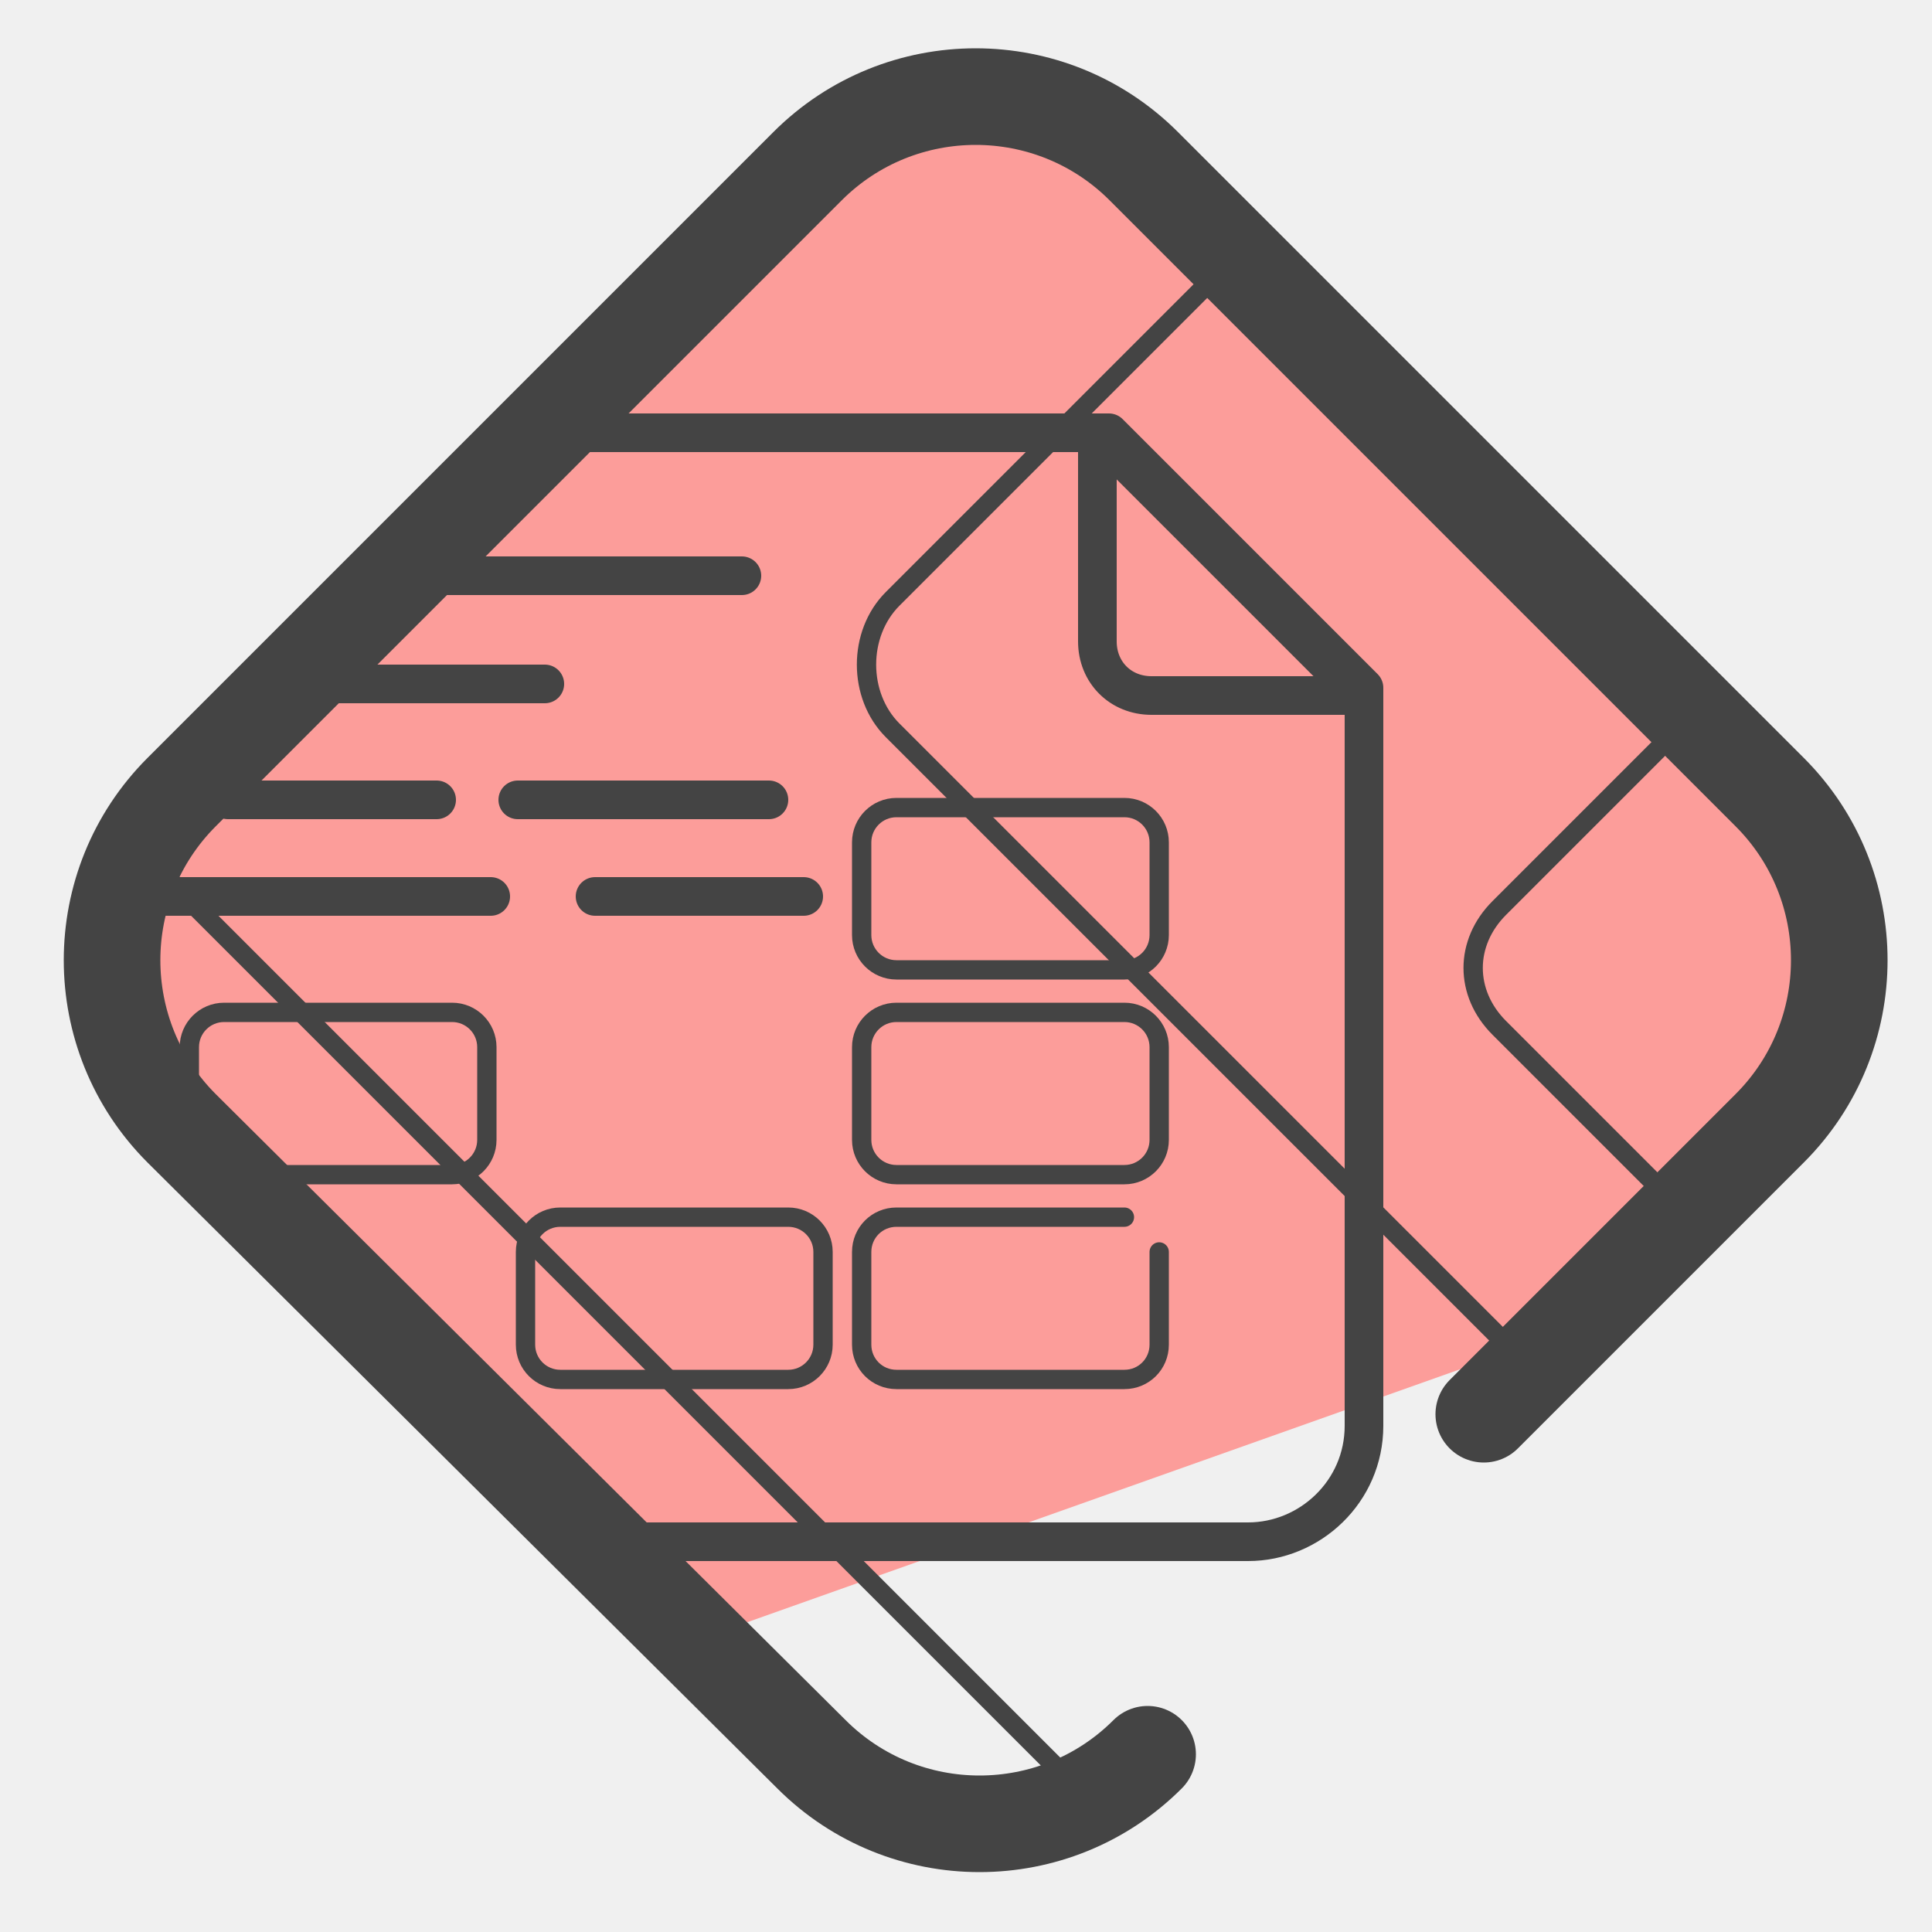
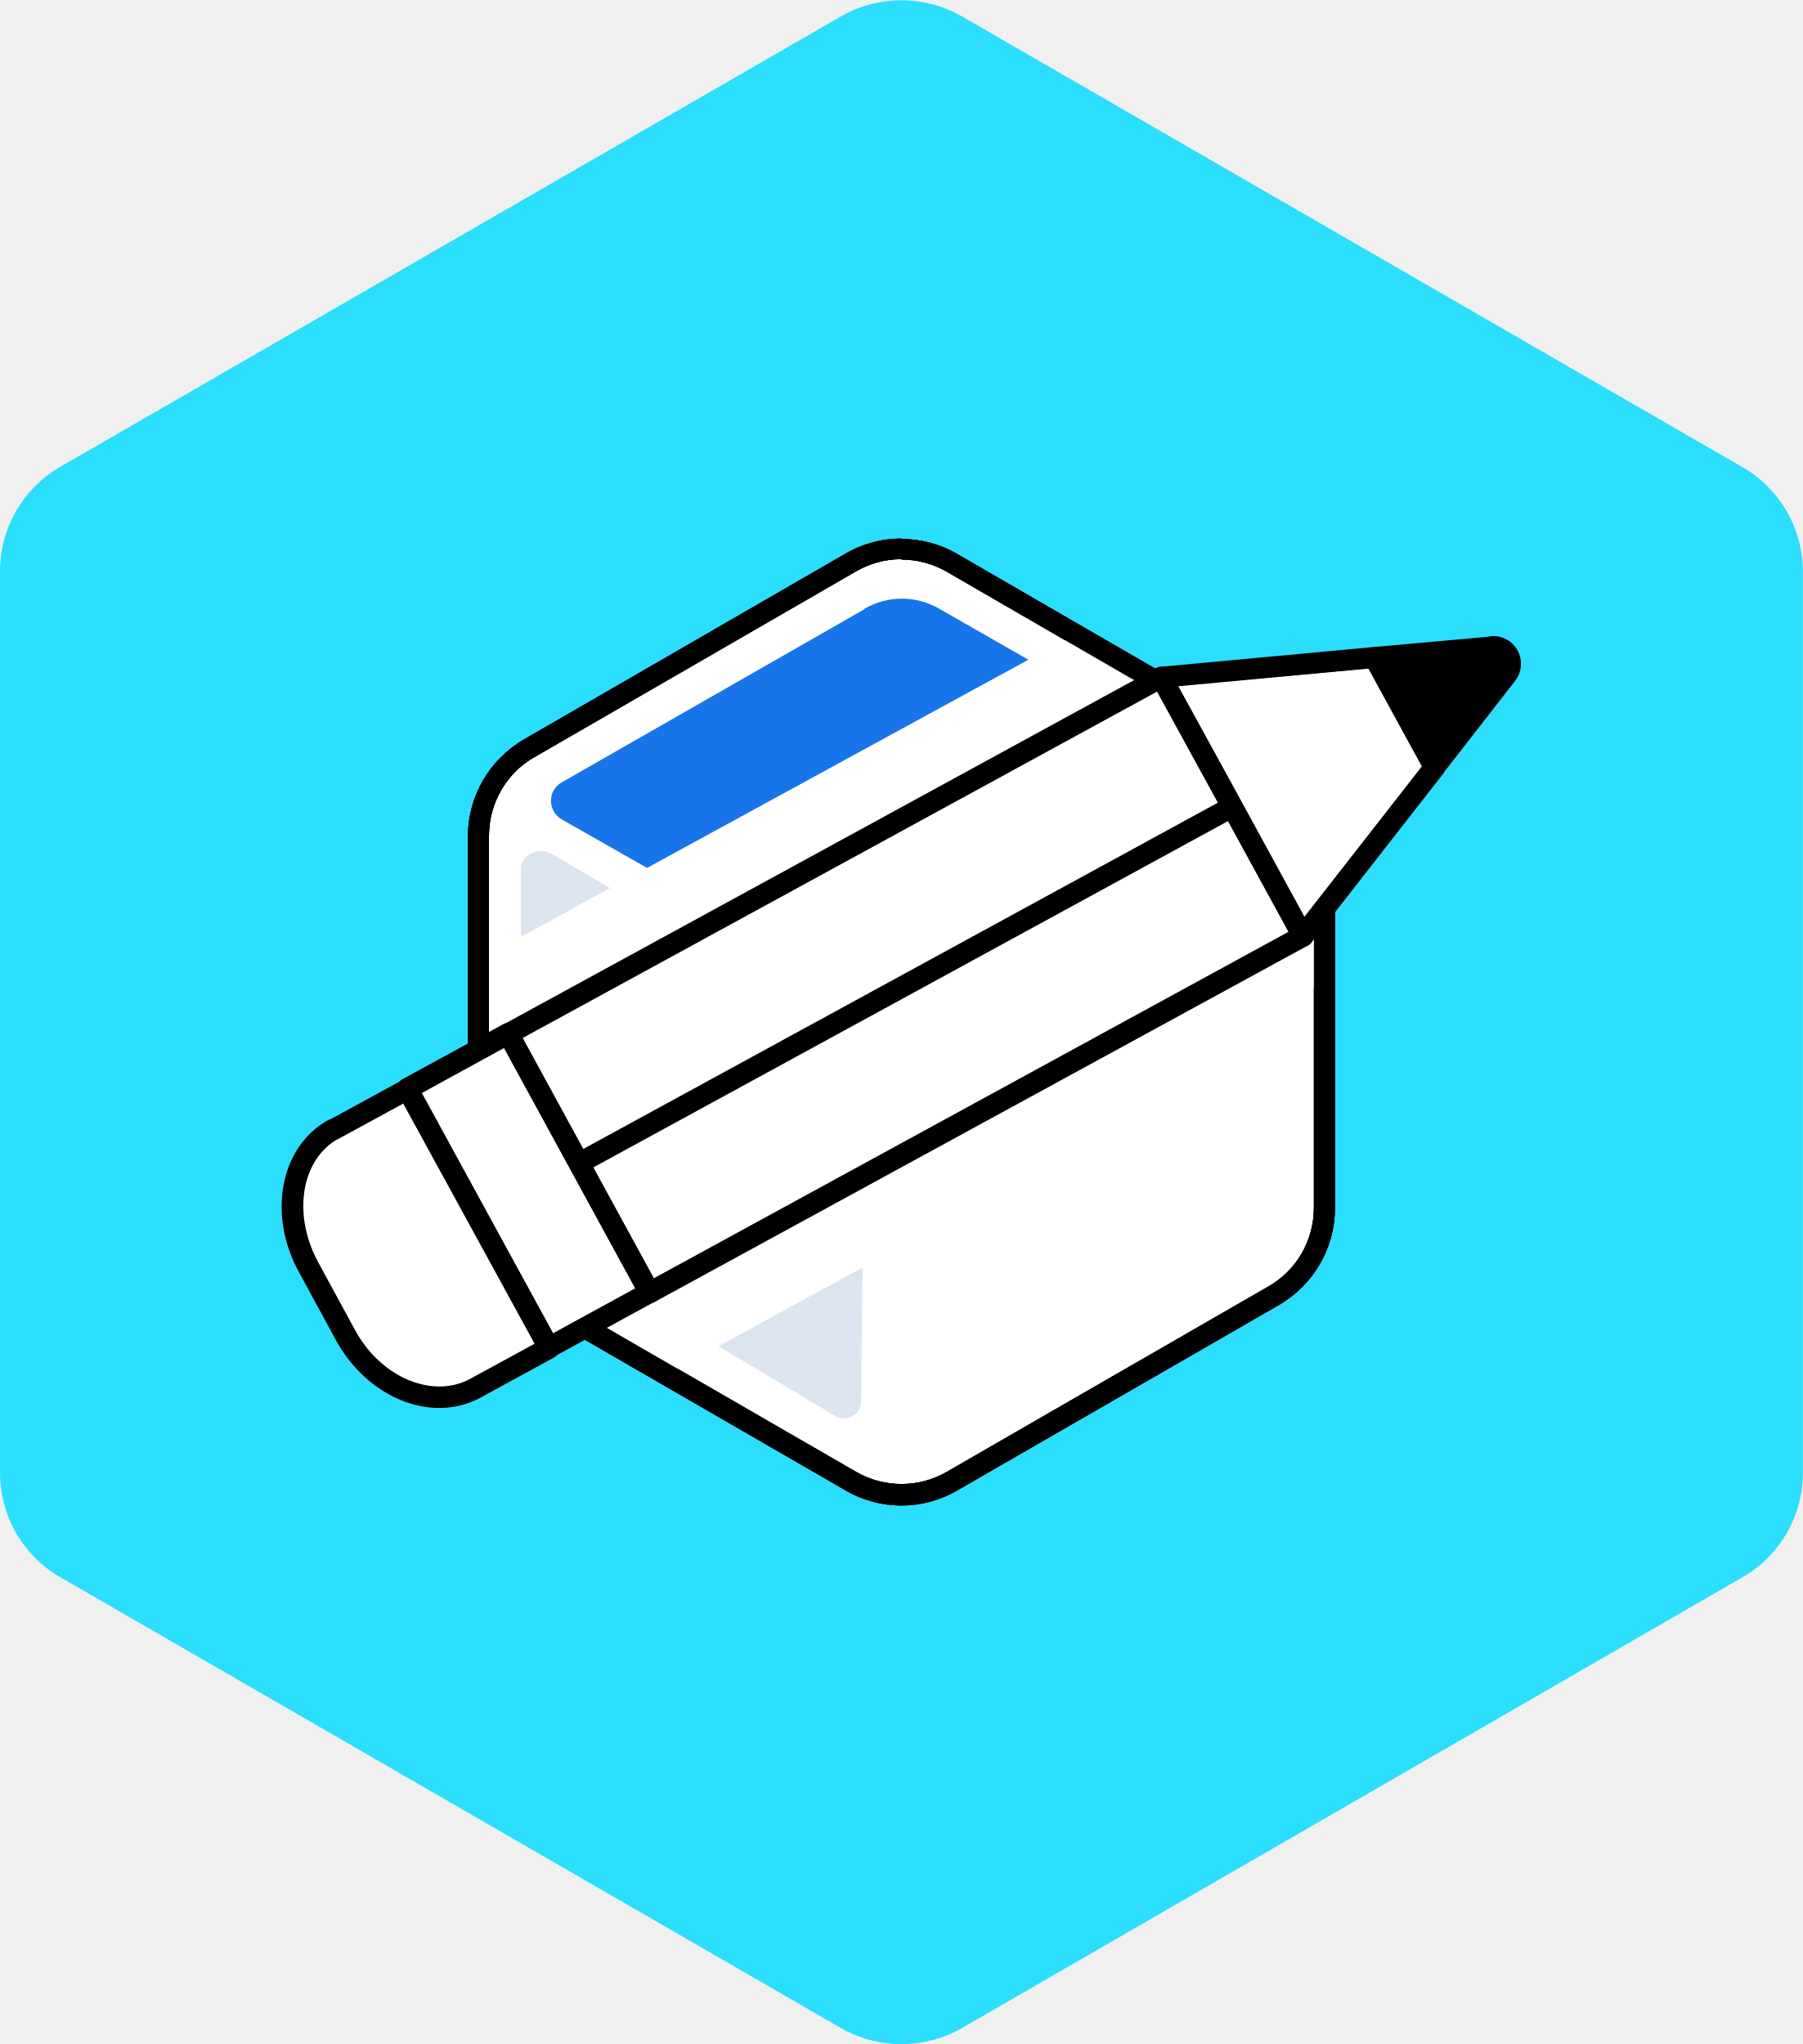
- <svg xmlns="http://www.w3.org/2000/svg" viewBox="0 0 50 50">
-   <path fill="#fc9d9a" d="M47.7 26.1l-.5-4L30.1 4.5l-4.4-1.8c-4.1 0-17.8 12.9-17.8 15.5l-4.3 4-.2 5.9 14.2 14.5 24.8-8.8c.6-.3 6.2-6 5.4-7.6z" />
-   <path fill="none" stroke="#444" stroke-linecap="round" stroke-linejoin="round" stroke-width="2.5" d="M29.7 45.4c-2.4 2.4-6.3 2.4-8.7 0L4.7 29.2c-2.4-2.4-2.4-6.3 0-8.7L20.9 4.3c2.4-2.4 6.3-2.4 8.7 0l16.2 16.2c2.4 2.4 2.4 6.3 0 8.7l-7.4 7.4" />
-   <path fill="none" stroke="#444" stroke-linecap="round" stroke-linejoin="round" d="M15.9 39.9h16.4c1.6 0 3-1.3 3-3V17.8s0 0 0 0 0 0 0 0 0 0 0 0 0 0 0 0 0 0 0 0l-6.6-6.6s0 0 0 0 0 0 0 0 0 0 0 0 0 0 0 0 0 0 0 0h-14m13.7 0l6.8 6.8h-5.4c-.8 0-1.4-.6-1.4-1.4v-5.4zm-17.7 3.7h8.5M7.5 17.7h6.6" />
-   <rect width="7.7" height="4.2" x="4.9" y="26.2" fill="none" stroke="#444" stroke-linecap="round" stroke-linejoin="round" stroke-width=".5" rx=".9" ry=".9" />
-   <rect width="7.7" height="4.2" x="13.6" y="31.5" fill="none" stroke="#444" stroke-linecap="round" stroke-linejoin="round" stroke-width=".5" rx=".9" ry=".9" />
-   <path fill="none" stroke="#444" stroke-linecap="round" stroke-linejoin="round" stroke-width=".5" d="M30 32.4v2.4c0 .5-.4.9-.9.9h-5.9c-.5 0-.9-.4-.9-.9v-2.4c0-.5.4-.9.9-.9h5.9" />
-   <rect width="7.7" height="4.2" x="22.3" y="26.2" fill="none" stroke="#444" stroke-linecap="round" stroke-linejoin="round" stroke-width=".5" rx=".9" ry=".9" />
-   <rect width="7.7" height="4.2" x="22.3" y="20.9" fill="none" stroke="#444" stroke-linecap="round" stroke-linejoin="round" stroke-width=".5" rx=".9" ry=".9" />
-   <path fill="none" stroke="#444" stroke-linecap="round" stroke-linejoin="round" stroke-width=".5" d="M43.8 31.6l-5-5c-.9-.9-.9-2.2 0-3.1l5-5m-4.5 16.6L23.1 18.9c-.9-.9-.9-2.5 0-3.4l8.6-8.6" />
-   <path fill="none" stroke="#444" stroke-linecap="round" stroke-linejoin="round" d="M5.9 20.7h5.4m2.1 0h6.5M4.1 23.2h8.6m2.7 0h5.4" />
-   <path fill="none" stroke="#444" stroke-miterlimit="10" stroke-width=".5" d="M28.4 46.8l-25-25" />
+ <svg xmlns="http://www.w3.org/2000/svg" viewBox="0 0 42.88 48.62">
+   <path fill="#2bdefd" d="M0 13.6v21.43c0 1.03.55 1.98 1.44 2.49L20 48.24c.89.51 1.99.51 2.88 0l18.56-10.72c.89-.51 1.44-1.46 1.44-2.49V13.6c0-1.03-.55-1.98-1.44-2.49L22.88.39c-.89-.51-1.99-.51-2.88 0L1.44 11.1C.55 11.61 0 12.56 0 13.59z" />
+   <path fill="#fff" d="M21.44 35.56c-.42 0-.84-.11-1.21-.32l-7.66-4.42a2.432 2.432 0 01-1.21-2.09v-8.84c0-.86.46-1.66 1.21-2.09l7.66-4.42c.37-.21.78-.32 1.21-.32s.84.11 1.21.32l7.66 4.42c.74.43 1.21 1.23 1.21 2.09v8.84c0 .86-.46 1.66-1.21 2.09l-7.66 4.42c-.37.21-.78.32-1.21.32z" />
+   <path d="M21.44 13.31c.38 0 .75.1 1.08.29l4.18 2.42 3.47 2c.67.38 1.08 1.1 1.08 1.87v8.84c0 .77-.41 1.49-1.08 1.87l-3.54 2.04-4.11 2.37a2.158 2.158 0 01-2.16 0l-7.65-4.42a2.15 2.15 0 01-1.08-1.87v-8.84c0-.77.41-1.49 1.08-1.87l7.65-4.42c.33-.19.7-.29 1.08-.29m0-.49c-.46 0-.92.12-1.33.36l-7.65 4.42c-.82.48-1.33 1.35-1.33 2.3v8.84c0 .95.51 1.83 1.33 2.3l7.65 4.42a2.632 2.632 0 002.66 0l4.11-2.37 3.54-2.04c.82-.48 1.33-1.35 1.33-2.3V19.9c0-.95-.51-1.83-1.33-2.3l-3.47-2-4.18-2.42c-.41-.24-.87-.36-1.33-.36z" />
+   <path d="M21.44 13.31c.38 0 .75.1 1.08.29l4.18 2.42 3.47 2c.67.38 1.08 1.1 1.08 1.87v8.84c0 .77-.41 1.49-1.08 1.87l-3.54 2.04-4.11 2.37a2.158 2.158 0 01-2.16 0l-7.65-4.42a2.15 2.15 0 01-1.08-1.87v-8.84c0-.77.41-1.49 1.08-1.87l7.65-4.42c.33-.19.7-.29 1.08-.29m0-.49c-.46 0-.92.12-1.33.36l-7.65 4.42c-.82.48-1.33 1.35-1.33 2.3v8.84c0 .95.51 1.83 1.33 2.3l7.65 4.42a2.632 2.632 0 002.66 0l4.11-2.37 3.54-2.04c.82-.48 1.33-1.35 1.33-2.3V19.9c0-.95-.51-1.83-1.33-2.3l-3.47-2-4.18-2.42c-.41-.24-.87-.36-1.33-.36z" />
+   <path fill="#1875e9" d="M20.56 14.49l-7.2 4.12c-.34.19-.34.68 0 .88l7.38 4.2c.13.07.28.07.41 0l8.16-4.48c.29-.16.29-.58 0-.74l-6.97-3.99a1.77 1.77 0 00-1.78 0z" />
+   <path fill="#dbe4ef" d="M12.39 20.67v7.56c0 .6.31 1.16.82 1.47l6.65 3.98c.27.16.62-.03.62-.35l.09-8.42c0-.15-.08-.3-.21-.37L13.1 20.3c-.28-.16-.71.04-.71.36z" />
+   <path fill="#fff" stroke="#fff" stroke-miterlimit="10" stroke-width="3" d="M28.45 18.47l-2.89-1.67-12.91 7.05v3.74c0 .97.52 1.88 1.37 2.37L15.83 31l13.32-7.27.68-.87v-2.02c0-.98-.52-1.88-1.37-2.37z" />
+   <path d="M21.44 13.31c.38 0 .75.1 1.08.29l4.18 2.42 3.47 2c.67.38 1.08 1.1 1.08 1.87v8.84c0 .77-.41 1.49-1.08 1.87l-3.54 2.04-4.11 2.37a2.158 2.158 0 01-2.16 0l-7.65-4.42a2.15 2.15 0 01-1.08-1.87v-8.84c0-.77.41-1.49 1.08-1.87l7.65-4.42c.33-.19.7-.29 1.08-.29m0-.49c-.46 0-.92.12-1.33.36l-7.65 4.42c-.82.48-1.33 1.35-1.33 2.3v8.84c0 .95.51 1.83 1.33 2.3l7.65 4.42a2.632 2.632 0 002.66 0l4.11-2.37 3.54-2.04c.82-.48 1.33-1.35 1.33-2.3V19.9c0-.95-.51-1.83-1.33-2.3l-3.47-2-4.18-2.42c-.41-.24-.87-.36-1.33-.36z" />
+   <path fill="#fff" d="M10.45 33.11c-.82 0-1.66-.55-2.12-1.41l-.88-1.62c-.32-.58-.43-1.23-.32-1.82.11-.58.42-1.04.88-1.29L27.7 16.22l5.02-.45 2.71-.25c.15 0 .26.07.31.18.05.11.04.24-.04.33l-4.8 6.16-19.65 10.72c-.24.13-.51.2-.79.2z" />
+   <path d="M35.44 15.39v.25c.11 0 .16.08.17.11.02.03.05.12-.02.2l-1.67 2.15-3.1 3.97-15.49 8.46-2.39 1.31-1.76.96c-.22.12-.47.18-.73.18-.78 0-1.57-.53-2.01-1.35l-.88-1.62c-.3-.56-.41-1.17-.31-1.74.1-.54.39-.97.82-1.2l1.76-.96 2.39-1.31 15.49-8.46 5.02-.46 2.71-.25.02-.25m-.02.01h-.04l-2.71.25-5.07.46-15.54 8.48-2.39 1.31-1.76.96c-1.02.56-1.29 2.03-.6 3.28l.88 1.62c.51.93 1.39 1.48 2.23 1.48.3 0 .59-.07.85-.21l1.76-.96 2.39-1.31 15.54-8.48 3.13-4.01 1.67-2.15c.23-.29.01-.72-.35-.72z" />
+   <path fill="none" stroke="#000" stroke-linecap="round" stroke-linejoin="round" stroke-width=".5" d="M15.45 30.75l15.54-8.48-1.68-3.08-15.52 8.47 15.52-8.47-1.69-3.08-15.53 8.48 3.36 6.16zm-7.52-3.89c-1.02.56-1.29 2.03-.6 3.28l.88 1.62c.69 1.26 2.07 1.82 3.09 1.27l1.76-.96-3.37-6.16-1.76.96z" />
+   <path fill="none" stroke="#000" stroke-linecap="round" stroke-linejoin="round" stroke-width=".5" d="M9.69 25.891l2.396-1.308 3.365 6.161-2.396 1.309z" />
+   <path stroke="#000" stroke-linecap="round" stroke-linejoin="round" stroke-width=".5" d="M35.48 15.39l-2.79.25 1.43 2.61 1.72-2.21a.41.41 0 00-.36-.66z" />
+   <path fill="none" stroke="#000" stroke-linecap="round" stroke-linejoin="round" stroke-width=".5" d="M30.99 22.27l3.13-4.01-1.43-2.62-5.07.47 3.37 6.16z" />
</svg>
